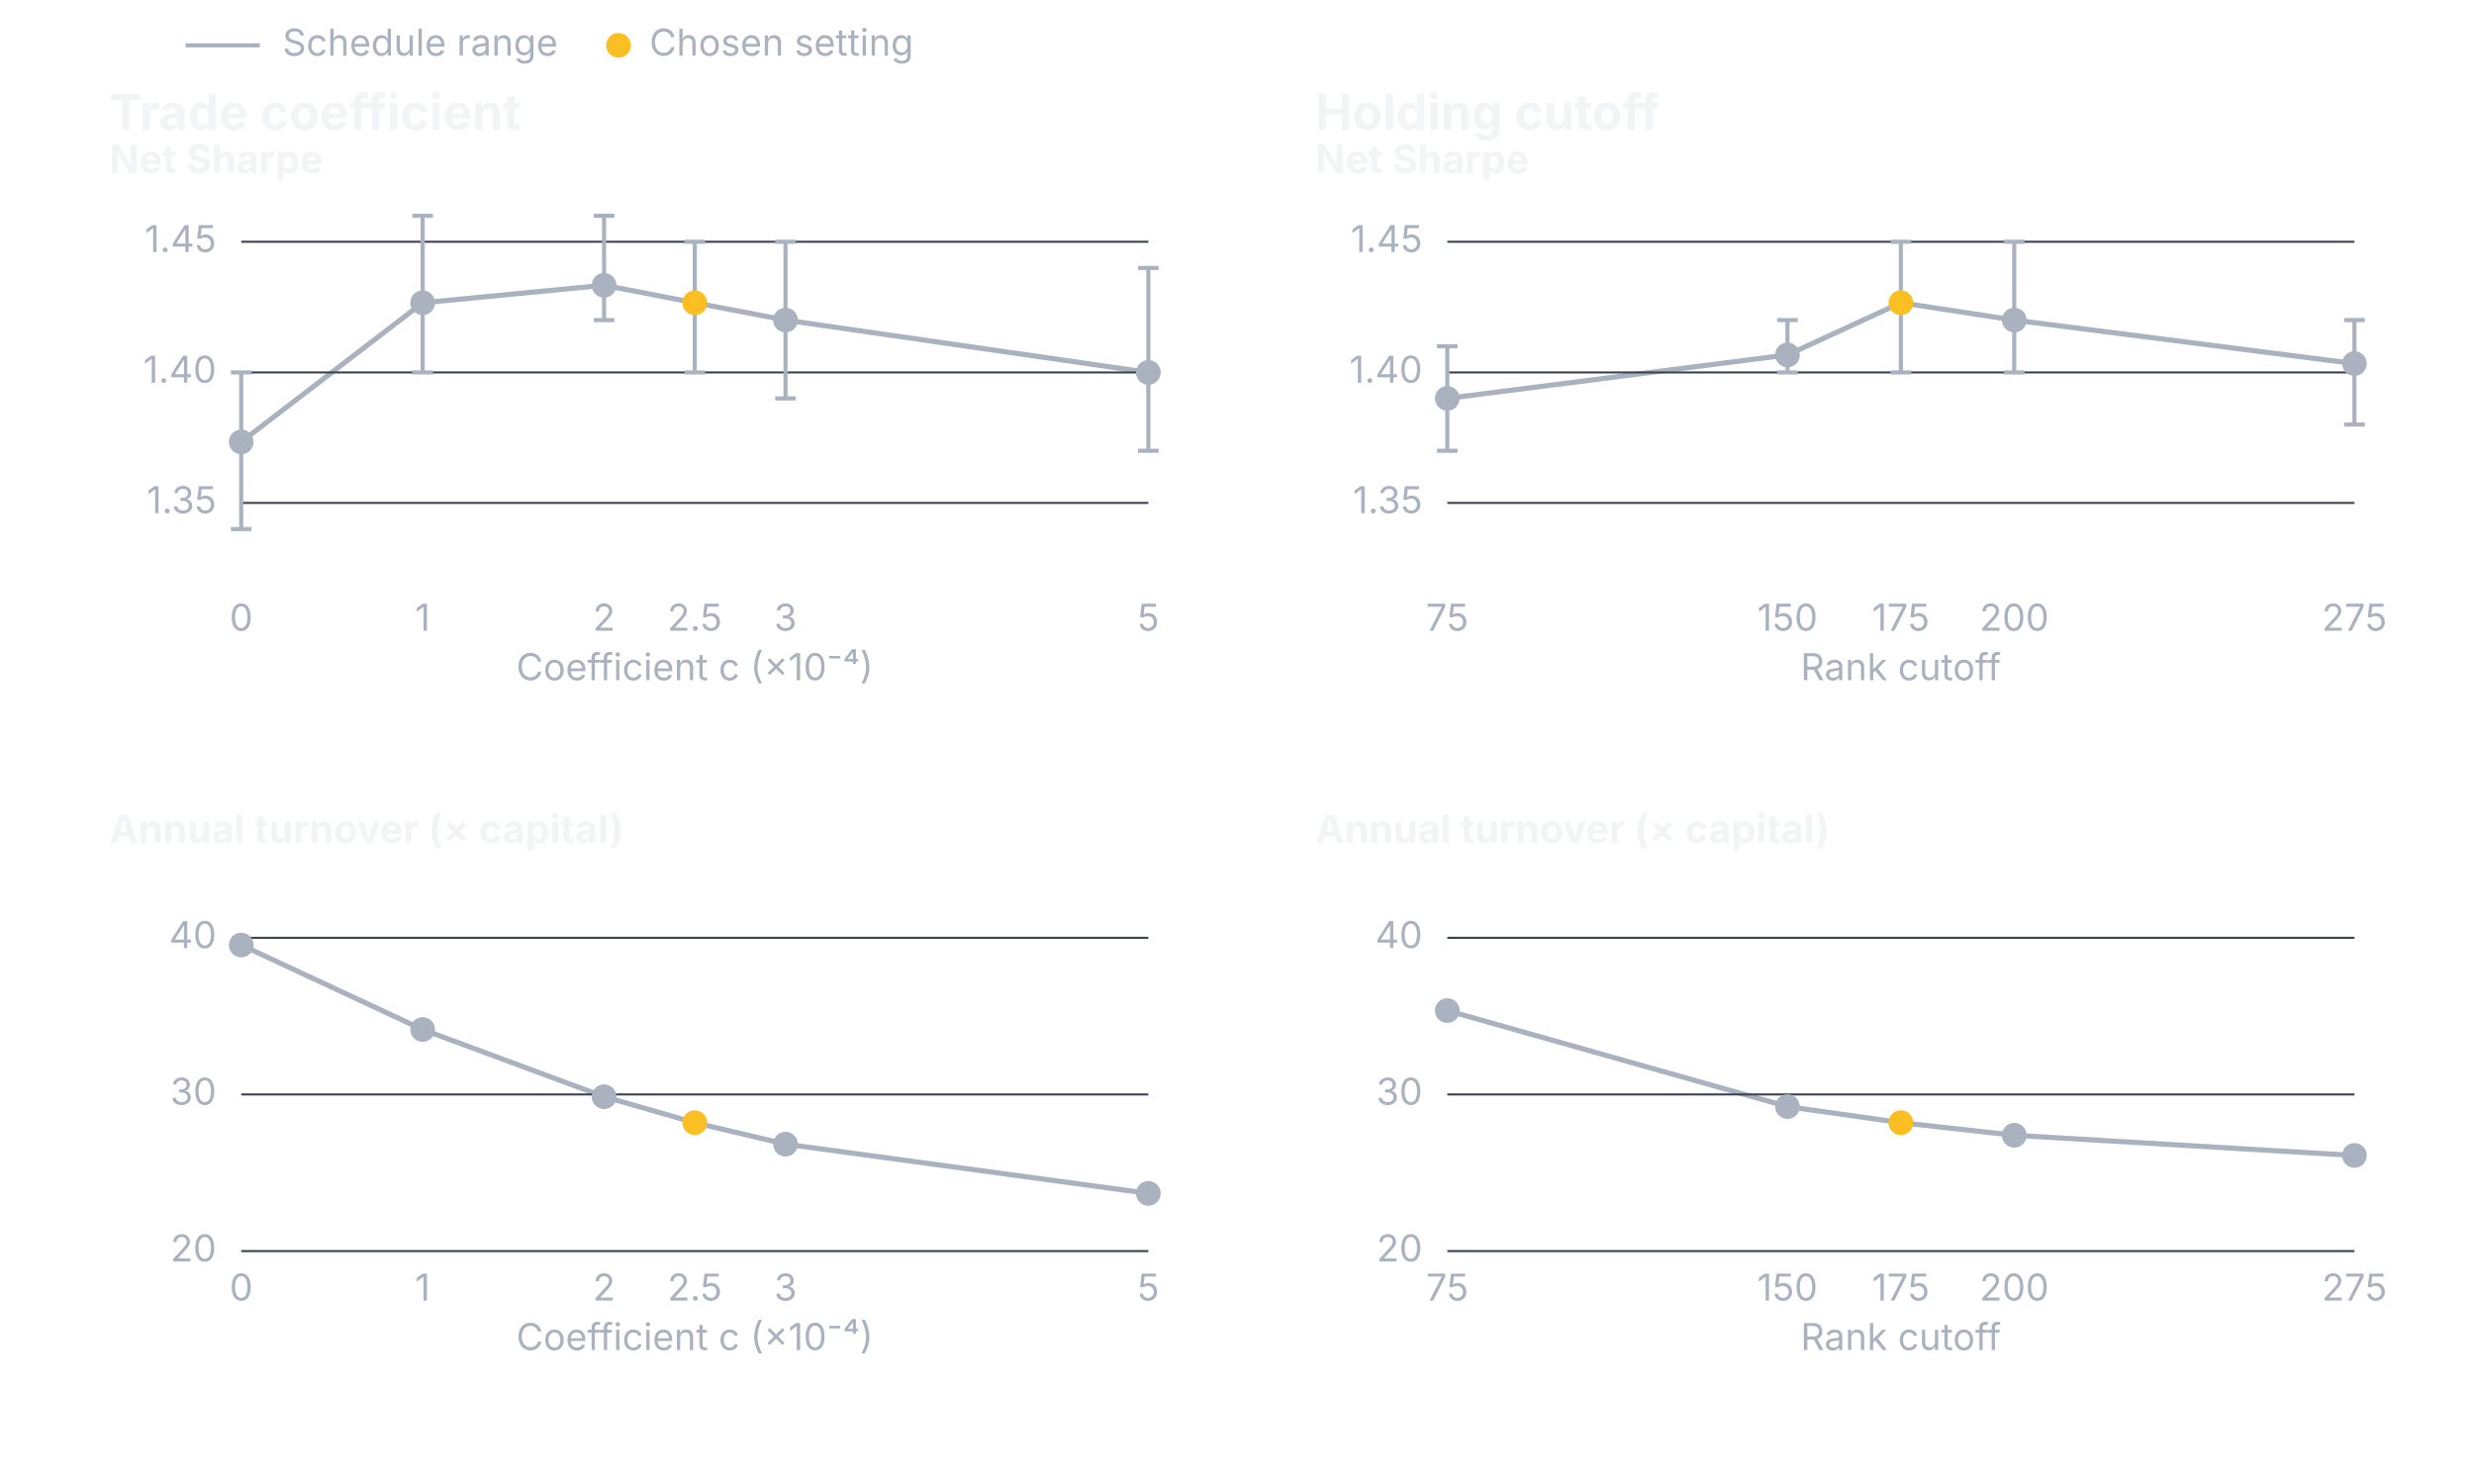
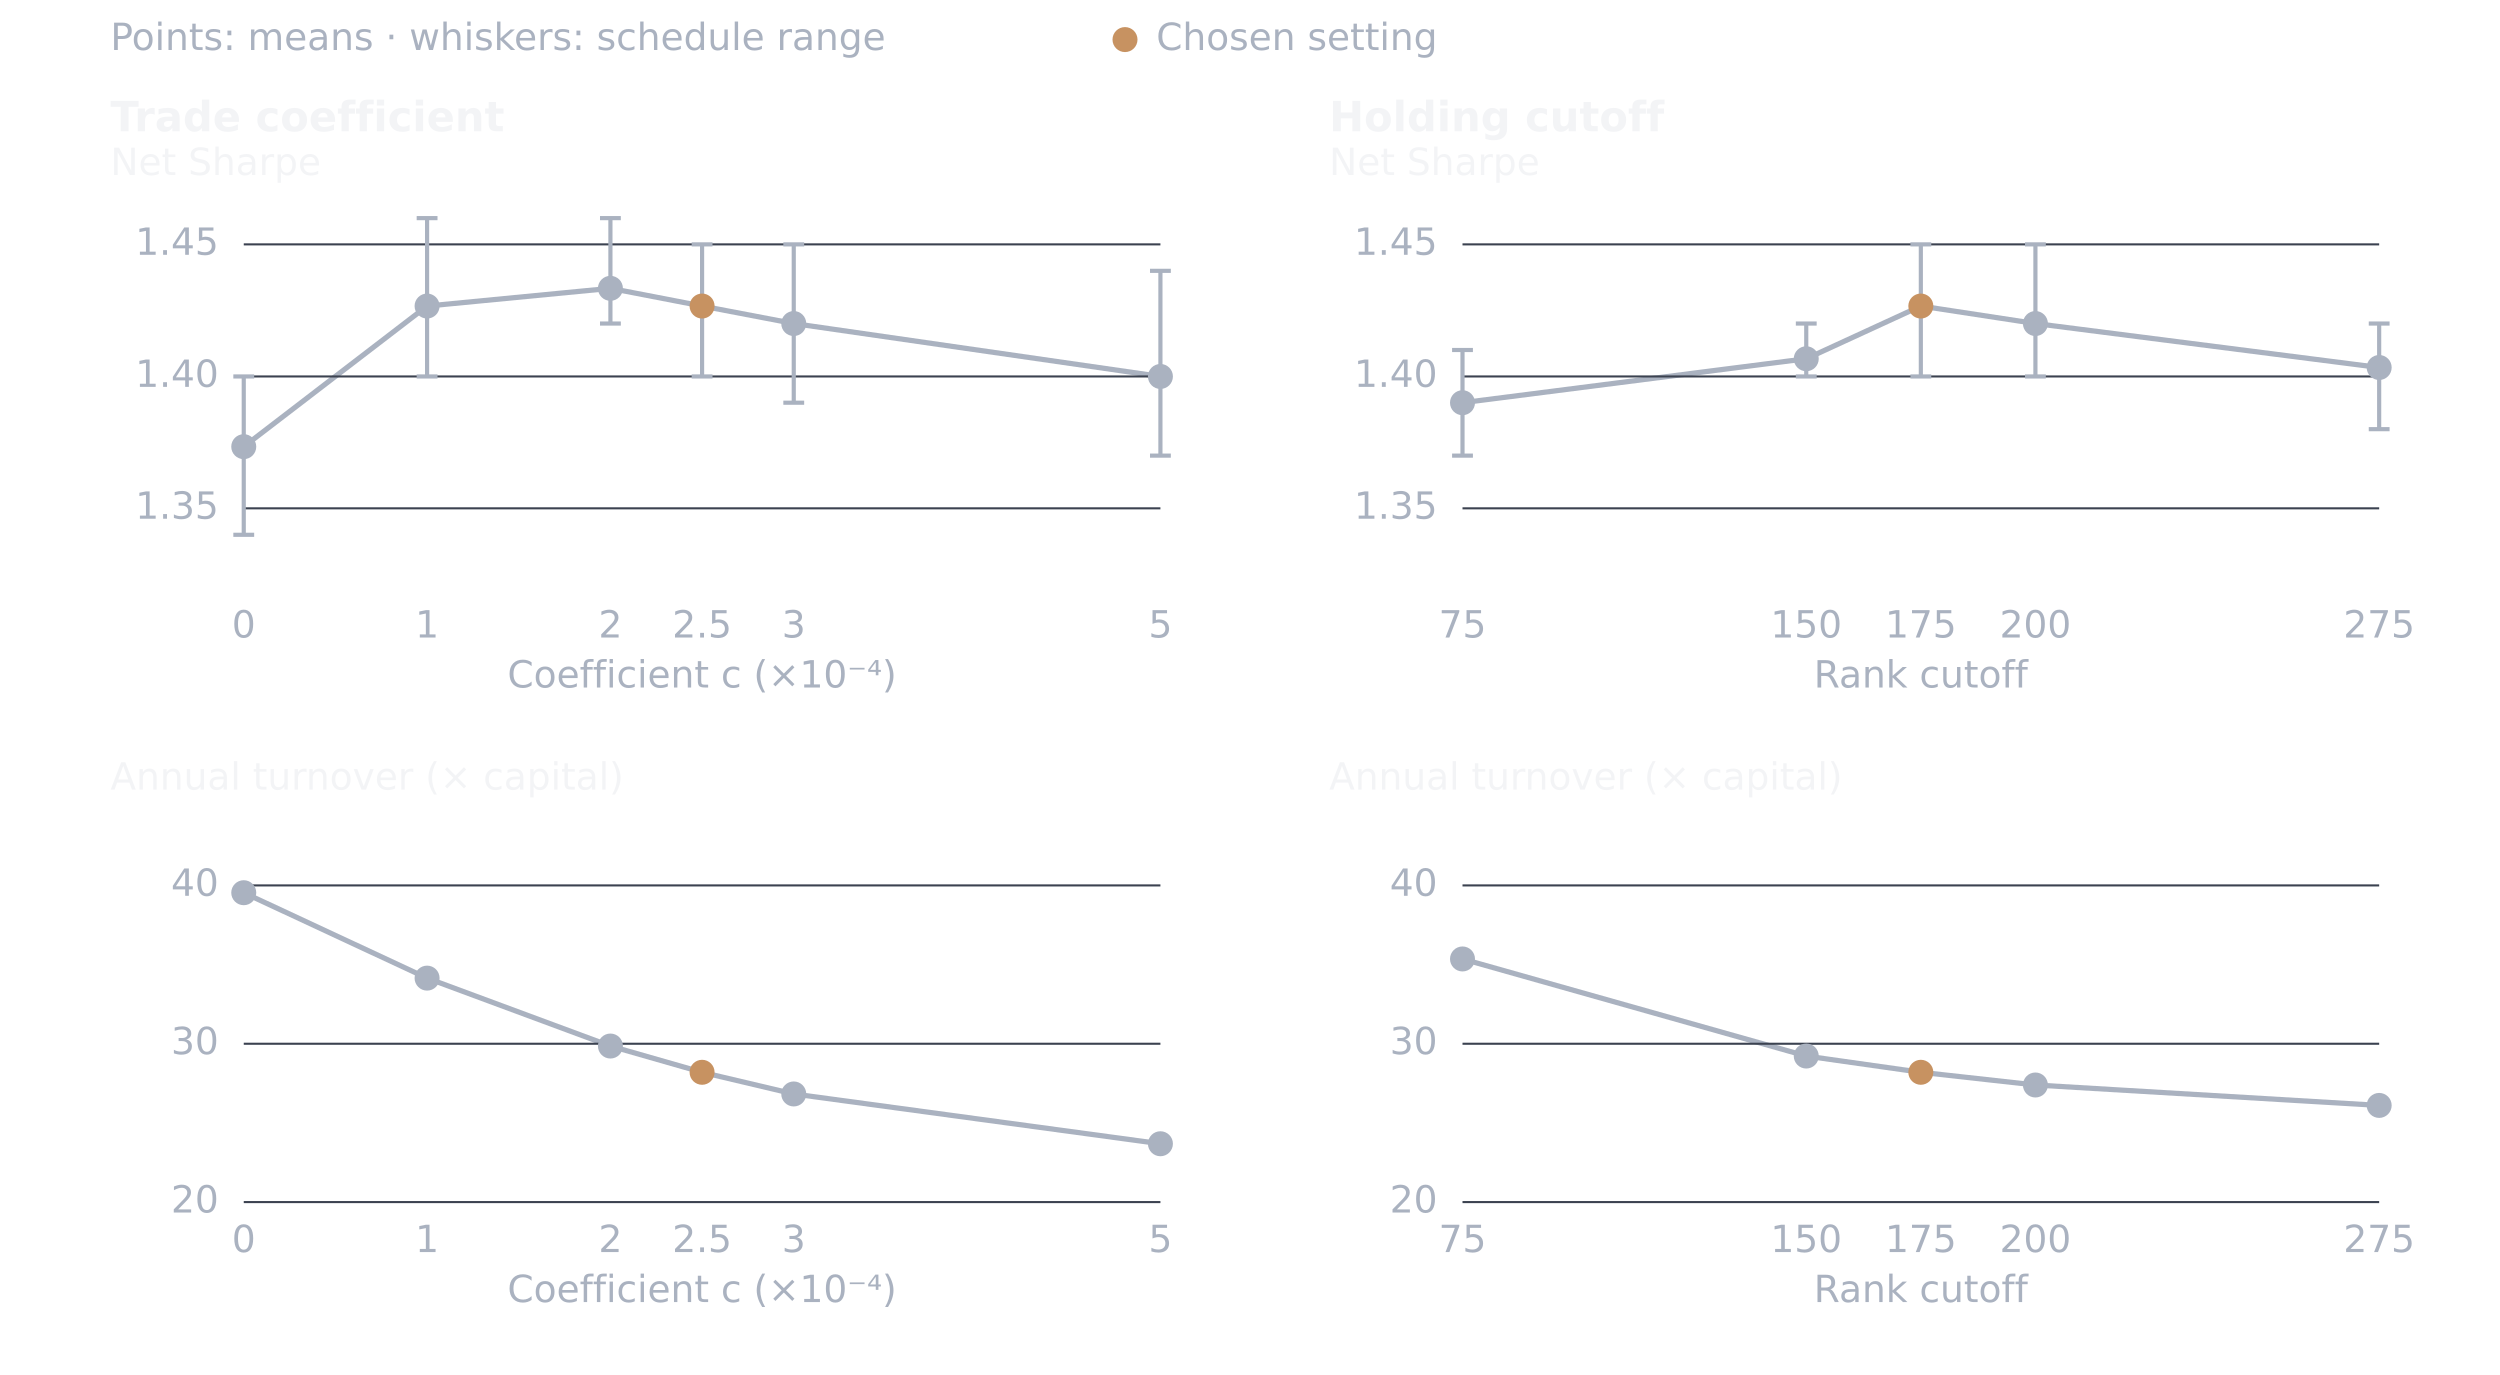
- <svg xmlns="http://www.w3.org/2000/svg" width="1200" height="720" viewBox="0 0 1200 720" role="img" aria-labelledby="title desc">
-   <g font-family="Inter, -apple-system, BlinkMacSystemFont, Segoe UI, sans-serif">
-     <line x1="90.0" y1="22.0" x2="126.0" y2="22.0" stroke="#AAB2C0" stroke-width="2" />
-     <text x="137.0" y="27.0" fill="#AAB2C0" font-size="18" font-weight="400" text-anchor="start">Schedule range</text>
-     <circle cx="300" cy="22" r="6" fill="#FBBF24" />
-     <text x="315.0" y="27.0" fill="#AAB2C0" font-size="18" font-weight="400" text-anchor="start">Chosen setting</text>
-     <text x="53.0" y="63.0" fill="#F3F4F6" font-size="24" font-weight="650" text-anchor="start">Trade coefficient</text>
+ <svg xmlns="http://www.w3.org/2000/svg" width="1200" height="660" viewBox="0 0 1200 660" role="img" aria-labelledby="title desc">
+   <g font-family="DejaVu Sans, sans-serif">
+     <text x="53.0" y="24.0" fill="#AAB2C0" font-size="18" font-weight="400" text-anchor="start">Points: means · whiskers: schedule range</text>
+     <circle cx="540" cy="19" r="6" fill="#C79261" />
+     <text x="555.0" y="24.0" fill="#AAB2C0" font-size="18" font-weight="400" text-anchor="start">Chosen setting</text>
+     <text x="53.0" y="63.0" fill="#F3F4F6" font-size="20" font-weight="600" text-anchor="start">Trade coefficient</text>
    <path d="M117.0,214.4 L205.0,146.9 L293.0,138.4 L337.0,146.9 L381.0,155.3 L557.0,180.7" fill="none" stroke="#AAB2C0" stroke-width="2.5" stroke-linecap="round" stroke-linejoin="round" />
-     <text x="53.0" y="84.0" fill="#F3F4F6" font-size="19" font-weight="650" text-anchor="start">Net Sharpe</text>
+     <text x="53.0" y="84.0" fill="#F3F4F6" font-size="18" font-weight="400" text-anchor="start">Net Sharpe</text>
    <line x1="117.0" y1="244.0" x2="557.0" y2="244.0" stroke="#3B4250" stroke-width="1" />
    <text x="105.0" y="249.0" fill="#AAB2C0" font-size="18" font-weight="400" text-anchor="end">1.35</text>
    <line x1="117.0" y1="180.7" x2="557.0" y2="180.7" stroke="#3B4250" stroke-width="1" />
    <text x="105.0" y="185.7" fill="#AAB2C0" font-size="18" font-weight="400" text-anchor="end">1.40</text>
    <line x1="117.0" y1="117.3" x2="557.0" y2="117.3" stroke="#3B4250" stroke-width="1" />
    <text x="105.0" y="122.3" fill="#AAB2C0" font-size="18" font-weight="400" text-anchor="end">1.45</text>
    <line x1="117.0" y1="256.7" x2="117.0" y2="180.7" stroke="#AAB2C0" stroke-width="2" />
    <line x1="112.0" y1="256.7" x2="122.0" y2="256.7" stroke="#AAB2C0" stroke-width="2" />
    <line x1="112.0" y1="180.7" x2="122.0" y2="180.7" stroke="#AAB2C0" stroke-width="2" />
    <circle cx="117.0" cy="214.4" r="6" fill="#AAB2C0" />
    <text x="117.0" y="306.0" fill="#AAB2C0" font-size="18" font-weight="400" text-anchor="middle">0</text>
    <line x1="205.0" y1="180.7" x2="205.0" y2="104.7" stroke="#AAB2C0" stroke-width="2" />
    <line x1="200.0" y1="180.7" x2="210.0" y2="180.7" stroke="#AAB2C0" stroke-width="2" />
    <line x1="200.0" y1="104.7" x2="210.0" y2="104.7" stroke="#AAB2C0" stroke-width="2" />
    <circle cx="205.0" cy="146.9" r="6" fill="#AAB2C0" />
    <text x="205.0" y="306.0" fill="#AAB2C0" font-size="18" font-weight="400" text-anchor="middle">1</text>
    <line x1="293.0" y1="155.3" x2="293.0" y2="104.7" stroke="#AAB2C0" stroke-width="2" />
    <line x1="288.0" y1="155.3" x2="298.0" y2="155.3" stroke="#AAB2C0" stroke-width="2" />
    <line x1="288.0" y1="104.7" x2="298.0" y2="104.7" stroke="#AAB2C0" stroke-width="2" />
    <circle cx="293.0" cy="138.4" r="6" fill="#AAB2C0" />
    <text x="293.0" y="306.0" fill="#AAB2C0" font-size="18" font-weight="400" text-anchor="middle">2</text>
    <line x1="337.0" y1="180.7" x2="337.0" y2="117.3" stroke="#AAB2C0" stroke-width="2" />
    <line x1="332.0" y1="180.7" x2="342.0" y2="180.7" stroke="#AAB2C0" stroke-width="2" />
    <line x1="332.0" y1="117.3" x2="342.0" y2="117.3" stroke="#AAB2C0" stroke-width="2" />
-     <circle cx="337.0" cy="146.9" r="6" fill="#FBBF24" />
+     <circle cx="337.0" cy="146.9" r="6" fill="#C79261" />
    <text x="337.0" y="306.0" fill="#AAB2C0" font-size="18" font-weight="400" text-anchor="middle">2.5</text>
    <line x1="381.0" y1="193.3" x2="381.0" y2="117.3" stroke="#AAB2C0" stroke-width="2" />
    <line x1="376.0" y1="193.3" x2="386.0" y2="193.3" stroke="#AAB2C0" stroke-width="2" />
    <line x1="376.0" y1="117.3" x2="386.0" y2="117.3" stroke="#AAB2C0" stroke-width="2" />
    <circle cx="381.0" cy="155.3" r="6" fill="#AAB2C0" />
    <text x="381.0" y="306.0" fill="#AAB2C0" font-size="18" font-weight="400" text-anchor="middle">3</text>
    <line x1="557.0" y1="218.7" x2="557.0" y2="130.0" stroke="#AAB2C0" stroke-width="2" />
    <line x1="552.0" y1="218.7" x2="562.0" y2="218.7" stroke="#AAB2C0" stroke-width="2" />
    <line x1="552.0" y1="130.0" x2="562.0" y2="130.0" stroke="#AAB2C0" stroke-width="2" />
    <circle cx="557.0" cy="180.7" r="6" fill="#AAB2C0" />
    <text x="557.0" y="306.0" fill="#AAB2C0" font-size="18" font-weight="400" text-anchor="middle">5</text>
    <text x="337.0" y="330.0" fill="#AAB2C0" font-size="18" font-weight="400" text-anchor="middle">Coefficient c (×10⁻⁴)</text>
-     <text x="638.0" y="63.0" fill="#F3F4F6" font-size="24" font-weight="650" text-anchor="start">Holding cutoff</text>
+     <text x="638.0" y="63.0" fill="#F3F4F6" font-size="20" font-weight="600" text-anchor="start">Holding cutoff</text>
    <path d="M702.0,193.3 L867.0,172.2 L922.0,146.9 L977.0,155.3 L1142.0,176.4" fill="none" stroke="#AAB2C0" stroke-width="2.5" stroke-linecap="round" stroke-linejoin="round" />
-     <text x="638.0" y="84.0" fill="#F3F4F6" font-size="19" font-weight="650" text-anchor="start">Net Sharpe</text>
+     <text x="638.0" y="84.0" fill="#F3F4F6" font-size="18" font-weight="400" text-anchor="start">Net Sharpe</text>
    <line x1="702.0" y1="244.0" x2="1142.0" y2="244.0" stroke="#3B4250" stroke-width="1" />
    <text x="690.0" y="249.0" fill="#AAB2C0" font-size="18" font-weight="400" text-anchor="end">1.35</text>
    <line x1="702.0" y1="180.7" x2="1142.0" y2="180.7" stroke="#3B4250" stroke-width="1" />
    <text x="690.0" y="185.7" fill="#AAB2C0" font-size="18" font-weight="400" text-anchor="end">1.40</text>
    <line x1="702.0" y1="117.3" x2="1142.0" y2="117.3" stroke="#3B4250" stroke-width="1" />
    <text x="690.0" y="122.3" fill="#AAB2C0" font-size="18" font-weight="400" text-anchor="end">1.45</text>
    <line x1="702.0" y1="218.7" x2="702.0" y2="168.0" stroke="#AAB2C0" stroke-width="2" />
    <line x1="697.0" y1="218.7" x2="707.0" y2="218.7" stroke="#AAB2C0" stroke-width="2" />
    <line x1="697.0" y1="168.0" x2="707.0" y2="168.0" stroke="#AAB2C0" stroke-width="2" />
    <circle cx="702.0" cy="193.3" r="6" fill="#AAB2C0" />
    <text x="702.0" y="306.0" fill="#AAB2C0" font-size="18" font-weight="400" text-anchor="middle">75</text>
    <line x1="867.0" y1="180.7" x2="867.0" y2="155.3" stroke="#AAB2C0" stroke-width="2" />
    <line x1="862.0" y1="180.7" x2="872.0" y2="180.7" stroke="#AAB2C0" stroke-width="2" />
    <line x1="862.0" y1="155.3" x2="872.0" y2="155.3" stroke="#AAB2C0" stroke-width="2" />
    <circle cx="867.0" cy="172.2" r="6" fill="#AAB2C0" />
    <text x="867.0" y="306.0" fill="#AAB2C0" font-size="18" font-weight="400" text-anchor="middle">150</text>
    <line x1="922.0" y1="180.7" x2="922.0" y2="117.3" stroke="#AAB2C0" stroke-width="2" />
    <line x1="917.0" y1="180.7" x2="927.0" y2="180.7" stroke="#AAB2C0" stroke-width="2" />
    <line x1="917.0" y1="117.3" x2="927.0" y2="117.3" stroke="#AAB2C0" stroke-width="2" />
-     <circle cx="922.0" cy="146.9" r="6" fill="#FBBF24" />
+     <circle cx="922.0" cy="146.9" r="6" fill="#C79261" />
    <text x="922.0" y="306.0" fill="#AAB2C0" font-size="18" font-weight="400" text-anchor="middle">175</text>
    <line x1="977.0" y1="180.7" x2="977.0" y2="117.3" stroke="#AAB2C0" stroke-width="2" />
    <line x1="972.0" y1="180.7" x2="982.0" y2="180.7" stroke="#AAB2C0" stroke-width="2" />
    <line x1="972.0" y1="117.3" x2="982.0" y2="117.3" stroke="#AAB2C0" stroke-width="2" />
    <circle cx="977.0" cy="155.3" r="6" fill="#AAB2C0" />
    <text x="977.0" y="306.0" fill="#AAB2C0" font-size="18" font-weight="400" text-anchor="middle">200</text>
    <line x1="1142.0" y1="206.0" x2="1142.0" y2="155.3" stroke="#AAB2C0" stroke-width="2" />
    <line x1="1137.0" y1="206.0" x2="1147.0" y2="206.0" stroke="#AAB2C0" stroke-width="2" />
    <line x1="1137.0" y1="155.3" x2="1147.0" y2="155.3" stroke="#AAB2C0" stroke-width="2" />
    <circle cx="1142.0" cy="176.4" r="6" fill="#AAB2C0" />
    <text x="1142.0" y="306.0" fill="#AAB2C0" font-size="18" font-weight="400" text-anchor="middle">275</text>
    <text x="922.0" y="330.0" fill="#AAB2C0" font-size="18" font-weight="400" text-anchor="middle">Rank cutoff</text>
-     <text x="53.0" y="409.0" fill="#F3F4F6" font-size="19" font-weight="650" text-anchor="start">Annual turnover (× capital)</text>
-     <path d="M117.0,458.5 L205.0,499.5 L293.0,532.1 L337.0,544.7 L381.0,555.1 L557.0,579.0" fill="none" stroke="#AAB2C0" stroke-width="2.5" stroke-linecap="round" stroke-linejoin="round" />
-     <line x1="117.0" y1="607.0" x2="557.0" y2="607.0" stroke="#3B4250" stroke-width="1" />
-     <text x="105.0" y="612.0" fill="#AAB2C0" font-size="18" font-weight="400" text-anchor="end">20</text>
-     <line x1="117.0" y1="531.0" x2="557.0" y2="531.0" stroke="#3B4250" stroke-width="1" />
-     <text x="105.0" y="536.0" fill="#AAB2C0" font-size="18" font-weight="400" text-anchor="end">30</text>
-     <line x1="117.0" y1="455.0" x2="557.0" y2="455.0" stroke="#3B4250" stroke-width="1" />
-     <text x="105.0" y="460.0" fill="#AAB2C0" font-size="18" font-weight="400" text-anchor="end">40</text>
-     <line x1="117.0" y1="459.1" x2="117.0" y2="458.1" stroke="#AAB2C0" stroke-width="2" />
-     <line x1="112.0" y1="459.1" x2="122.0" y2="459.1" stroke="#AAB2C0" stroke-width="2" />
-     <line x1="112.0" y1="458.1" x2="122.0" y2="458.1" stroke="#AAB2C0" stroke-width="2" />
-     <circle cx="117.0" cy="458.5" r="6" fill="#AAB2C0" />
-     <text x="117.0" y="631.0" fill="#AAB2C0" font-size="18" font-weight="400" text-anchor="middle">0</text>
-     <line x1="205.0" y1="500.0" x2="205.0" y2="499.0" stroke="#AAB2C0" stroke-width="2" />
-     <line x1="200.0" y1="500.0" x2="210.0" y2="500.0" stroke="#AAB2C0" stroke-width="2" />
-     <line x1="200.0" y1="499.0" x2="210.0" y2="499.0" stroke="#AAB2C0" stroke-width="2" />
-     <circle cx="205.0" cy="499.5" r="6" fill="#AAB2C0" />
-     <text x="205.0" y="631.0" fill="#AAB2C0" font-size="18" font-weight="400" text-anchor="middle">1</text>
-     <line x1="293.0" y1="532.8" x2="293.0" y2="531.6" stroke="#AAB2C0" stroke-width="2" />
-     <line x1="288.0" y1="532.8" x2="298.0" y2="532.8" stroke="#AAB2C0" stroke-width="2" />
-     <line x1="288.0" y1="531.6" x2="298.0" y2="531.6" stroke="#AAB2C0" stroke-width="2" />
-     <circle cx="293.0" cy="532.1" r="6" fill="#AAB2C0" />
-     <text x="293.0" y="631.0" fill="#AAB2C0" font-size="18" font-weight="400" text-anchor="middle">2</text>
-     <line x1="337.0" y1="545.4" x2="337.0" y2="544.2" stroke="#AAB2C0" stroke-width="2" />
-     <line x1="332.0" y1="545.4" x2="342.0" y2="545.4" stroke="#AAB2C0" stroke-width="2" />
-     <line x1="332.0" y1="544.2" x2="342.0" y2="544.2" stroke="#AAB2C0" stroke-width="2" />
-     <circle cx="337.0" cy="544.7" r="6" fill="#FBBF24" />
-     <text x="337.0" y="631.0" fill="#AAB2C0" font-size="18" font-weight="400" text-anchor="middle">2.5</text>
-     <line x1="381.0" y1="555.8" x2="381.0" y2="554.8" stroke="#AAB2C0" stroke-width="2" />
-     <line x1="376.0" y1="555.8" x2="386.0" y2="555.8" stroke="#AAB2C0" stroke-width="2" />
-     <line x1="376.0" y1="554.8" x2="386.0" y2="554.8" stroke="#AAB2C0" stroke-width="2" />
-     <circle cx="381.0" cy="555.1" r="6" fill="#AAB2C0" />
-     <text x="381.0" y="631.0" fill="#AAB2C0" font-size="18" font-weight="400" text-anchor="middle">3</text>
-     <line x1="557.0" y1="579.6" x2="557.0" y2="578.5" stroke="#AAB2C0" stroke-width="2" />
-     <line x1="552.0" y1="579.6" x2="562.0" y2="579.6" stroke="#AAB2C0" stroke-width="2" />
-     <line x1="552.0" y1="578.5" x2="562.0" y2="578.5" stroke="#AAB2C0" stroke-width="2" />
-     <circle cx="557.0" cy="579.0" r="6" fill="#AAB2C0" />
-     <text x="557.0" y="631.0" fill="#AAB2C0" font-size="18" font-weight="400" text-anchor="middle">5</text>
-     <text x="337.0" y="655.0" fill="#AAB2C0" font-size="18" font-weight="400" text-anchor="middle">Coefficient c (×10⁻⁴)</text>
-     <text x="638.0" y="409.0" fill="#F3F4F6" font-size="19" font-weight="650" text-anchor="start">Annual turnover (× capital)</text>
-     <path d="M702.0,490.3 L867.0,536.9 L922.0,544.7 L977.0,550.8 L1142.0,560.6" fill="none" stroke="#AAB2C0" stroke-width="2.5" stroke-linecap="round" stroke-linejoin="round" />
-     <line x1="702.0" y1="607.0" x2="1142.0" y2="607.0" stroke="#3B4250" stroke-width="1" />
-     <text x="690.0" y="612.0" fill="#AAB2C0" font-size="18" font-weight="400" text-anchor="end">20</text>
-     <line x1="702.0" y1="531.0" x2="1142.0" y2="531.0" stroke="#3B4250" stroke-width="1" />
-     <text x="690.0" y="536.0" fill="#AAB2C0" font-size="18" font-weight="400" text-anchor="end">30</text>
-     <line x1="702.0" y1="455.0" x2="1142.0" y2="455.0" stroke="#3B4250" stroke-width="1" />
-     <text x="690.0" y="460.0" fill="#AAB2C0" font-size="18" font-weight="400" text-anchor="end">40</text>
-     <line x1="702.0" y1="491.6" x2="702.0" y2="488.4" stroke="#AAB2C0" stroke-width="2" />
-     <line x1="697.0" y1="491.6" x2="707.0" y2="491.6" stroke="#AAB2C0" stroke-width="2" />
-     <line x1="697.0" y1="488.4" x2="707.0" y2="488.4" stroke="#AAB2C0" stroke-width="2" />
-     <circle cx="702.0" cy="490.3" r="6" fill="#AAB2C0" />
-     <text x="702.0" y="631.0" fill="#AAB2C0" font-size="18" font-weight="400" text-anchor="middle">75</text>
-     <line x1="867.0" y1="537.9" x2="867.0" y2="536.3" stroke="#AAB2C0" stroke-width="2" />
-     <line x1="862.0" y1="537.9" x2="872.0" y2="537.9" stroke="#AAB2C0" stroke-width="2" />
-     <line x1="862.0" y1="536.3" x2="872.0" y2="536.3" stroke="#AAB2C0" stroke-width="2" />
-     <circle cx="867.0" cy="536.9" r="6" fill="#AAB2C0" />
-     <text x="867.0" y="631.0" fill="#AAB2C0" font-size="18" font-weight="400" text-anchor="middle">150</text>
-     <line x1="922.0" y1="545.4" x2="922.0" y2="544.2" stroke="#AAB2C0" stroke-width="2" />
-     <line x1="917.0" y1="545.4" x2="927.0" y2="545.4" stroke="#AAB2C0" stroke-width="2" />
-     <line x1="917.0" y1="544.2" x2="927.0" y2="544.2" stroke="#AAB2C0" stroke-width="2" />
-     <circle cx="922.0" cy="544.7" r="6" fill="#FBBF24" />
-     <text x="922.0" y="631.0" fill="#AAB2C0" font-size="18" font-weight="400" text-anchor="middle">175</text>
-     <line x1="977.0" y1="551.4" x2="977.0" y2="550.4" stroke="#AAB2C0" stroke-width="2" />
-     <line x1="972.0" y1="551.4" x2="982.0" y2="551.4" stroke="#AAB2C0" stroke-width="2" />
-     <line x1="972.0" y1="550.4" x2="982.0" y2="550.4" stroke="#AAB2C0" stroke-width="2" />
-     <circle cx="977.0" cy="550.8" r="6" fill="#AAB2C0" />
-     <text x="977.0" y="631.0" fill="#AAB2C0" font-size="18" font-weight="400" text-anchor="middle">200</text>
-     <line x1="1142.0" y1="561.2" x2="1142.0" y2="559.9" stroke="#AAB2C0" stroke-width="2" />
-     <line x1="1137.0" y1="561.2" x2="1147.0" y2="561.2" stroke="#AAB2C0" stroke-width="2" />
-     <line x1="1137.0" y1="559.9" x2="1147.0" y2="559.9" stroke="#AAB2C0" stroke-width="2" />
-     <circle cx="1142.0" cy="560.6" r="6" fill="#AAB2C0" />
-     <text x="1142.0" y="631.0" fill="#AAB2C0" font-size="18" font-weight="400" text-anchor="middle">275</text>
-     <text x="922.0" y="655.0" fill="#AAB2C0" font-size="18" font-weight="400" text-anchor="middle">Rank cutoff</text>
+     <text x="53.0" y="379.0" fill="#F3F4F6" font-size="18" font-weight="400" text-anchor="start">Annual turnover (× capital)</text>
+     <path d="M117.0,428.5 L205.0,469.5 L293.0,502.1 L337.0,514.7 L381.0,525.1 L557.0,549.0" fill="none" stroke="#AAB2C0" stroke-width="2.5" stroke-linecap="round" stroke-linejoin="round" />
+     <line x1="117.0" y1="577.0" x2="557.0" y2="577.0" stroke="#3B4250" stroke-width="1" />
+     <text x="105.0" y="582.0" fill="#AAB2C0" font-size="18" font-weight="400" text-anchor="end">20</text>
+     <line x1="117.0" y1="501.0" x2="557.0" y2="501.0" stroke="#3B4250" stroke-width="1" />
+     <text x="105.0" y="506.0" fill="#AAB2C0" font-size="18" font-weight="400" text-anchor="end">30</text>
+     <line x1="117.0" y1="425.0" x2="557.0" y2="425.0" stroke="#3B4250" stroke-width="1" />
+     <text x="105.0" y="430.0" fill="#AAB2C0" font-size="18" font-weight="400" text-anchor="end">40</text>
+     <line x1="117.0" y1="429.1" x2="117.0" y2="428.1" stroke="#AAB2C0" stroke-width="2" />
+     <line x1="112.0" y1="429.1" x2="122.0" y2="429.1" stroke="#AAB2C0" stroke-width="2" />
+     <line x1="112.0" y1="428.1" x2="122.0" y2="428.1" stroke="#AAB2C0" stroke-width="2" />
+     <circle cx="117.0" cy="428.5" r="6" fill="#AAB2C0" />
+     <text x="117.0" y="601.0" fill="#AAB2C0" font-size="18" font-weight="400" text-anchor="middle">0</text>
+     <line x1="205.0" y1="470.0" x2="205.0" y2="469.0" stroke="#AAB2C0" stroke-width="2" />
+     <line x1="200.0" y1="470.0" x2="210.0" y2="470.0" stroke="#AAB2C0" stroke-width="2" />
+     <line x1="200.0" y1="469.0" x2="210.0" y2="469.0" stroke="#AAB2C0" stroke-width="2" />
+     <circle cx="205.0" cy="469.5" r="6" fill="#AAB2C0" />
+     <text x="205.0" y="601.0" fill="#AAB2C0" font-size="18" font-weight="400" text-anchor="middle">1</text>
+     <line x1="293.0" y1="502.8" x2="293.0" y2="501.6" stroke="#AAB2C0" stroke-width="2" />
+     <line x1="288.0" y1="502.8" x2="298.0" y2="502.8" stroke="#AAB2C0" stroke-width="2" />
+     <line x1="288.0" y1="501.6" x2="298.0" y2="501.6" stroke="#AAB2C0" stroke-width="2" />
+     <circle cx="293.0" cy="502.1" r="6" fill="#AAB2C0" />
+     <text x="293.0" y="601.0" fill="#AAB2C0" font-size="18" font-weight="400" text-anchor="middle">2</text>
+     <line x1="337.0" y1="515.4" x2="337.0" y2="514.2" stroke="#AAB2C0" stroke-width="2" />
+     <line x1="332.0" y1="515.4" x2="342.0" y2="515.4" stroke="#AAB2C0" stroke-width="2" />
+     <line x1="332.0" y1="514.2" x2="342.0" y2="514.2" stroke="#AAB2C0" stroke-width="2" />
+     <circle cx="337.0" cy="514.7" r="6" fill="#C79261" />
+     <text x="337.0" y="601.0" fill="#AAB2C0" font-size="18" font-weight="400" text-anchor="middle">2.5</text>
+     <line x1="381.0" y1="525.8" x2="381.0" y2="524.8" stroke="#AAB2C0" stroke-width="2" />
+     <line x1="376.0" y1="525.8" x2="386.0" y2="525.8" stroke="#AAB2C0" stroke-width="2" />
+     <line x1="376.0" y1="524.8" x2="386.0" y2="524.8" stroke="#AAB2C0" stroke-width="2" />
+     <circle cx="381.0" cy="525.1" r="6" fill="#AAB2C0" />
+     <text x="381.0" y="601.0" fill="#AAB2C0" font-size="18" font-weight="400" text-anchor="middle">3</text>
+     <line x1="557.0" y1="549.6" x2="557.0" y2="548.5" stroke="#AAB2C0" stroke-width="2" />
+     <line x1="552.0" y1="549.6" x2="562.0" y2="549.6" stroke="#AAB2C0" stroke-width="2" />
+     <line x1="552.0" y1="548.5" x2="562.0" y2="548.5" stroke="#AAB2C0" stroke-width="2" />
+     <circle cx="557.0" cy="549.0" r="6" fill="#AAB2C0" />
+     <text x="557.0" y="601.0" fill="#AAB2C0" font-size="18" font-weight="400" text-anchor="middle">5</text>
+     <text x="337.0" y="625.0" fill="#AAB2C0" font-size="18" font-weight="400" text-anchor="middle">Coefficient c (×10⁻⁴)</text>
+     <text x="638.0" y="379.0" fill="#F3F4F6" font-size="18" font-weight="400" text-anchor="start">Annual turnover (× capital)</text>
+     <path d="M702.0,460.3 L867.0,506.9 L922.0,514.7 L977.0,520.8 L1142.0,530.6" fill="none" stroke="#AAB2C0" stroke-width="2.5" stroke-linecap="round" stroke-linejoin="round" />
+     <line x1="702.0" y1="577.0" x2="1142.0" y2="577.0" stroke="#3B4250" stroke-width="1" />
+     <text x="690.0" y="582.0" fill="#AAB2C0" font-size="18" font-weight="400" text-anchor="end">20</text>
+     <line x1="702.0" y1="501.0" x2="1142.0" y2="501.0" stroke="#3B4250" stroke-width="1" />
+     <text x="690.0" y="506.0" fill="#AAB2C0" font-size="18" font-weight="400" text-anchor="end">30</text>
+     <line x1="702.0" y1="425.0" x2="1142.0" y2="425.0" stroke="#3B4250" stroke-width="1" />
+     <text x="690.0" y="430.0" fill="#AAB2C0" font-size="18" font-weight="400" text-anchor="end">40</text>
+     <line x1="702.0" y1="461.6" x2="702.0" y2="458.4" stroke="#AAB2C0" stroke-width="2" />
+     <line x1="697.0" y1="461.6" x2="707.0" y2="461.6" stroke="#AAB2C0" stroke-width="2" />
+     <line x1="697.0" y1="458.4" x2="707.0" y2="458.4" stroke="#AAB2C0" stroke-width="2" />
+     <circle cx="702.0" cy="460.3" r="6" fill="#AAB2C0" />
+     <text x="702.0" y="601.0" fill="#AAB2C0" font-size="18" font-weight="400" text-anchor="middle">75</text>
+     <line x1="867.0" y1="507.9" x2="867.0" y2="506.3" stroke="#AAB2C0" stroke-width="2" />
+     <line x1="862.0" y1="507.9" x2="872.0" y2="507.9" stroke="#AAB2C0" stroke-width="2" />
+     <line x1="862.0" y1="506.3" x2="872.0" y2="506.3" stroke="#AAB2C0" stroke-width="2" />
+     <circle cx="867.0" cy="506.9" r="6" fill="#AAB2C0" />
+     <text x="867.0" y="601.0" fill="#AAB2C0" font-size="18" font-weight="400" text-anchor="middle">150</text>
+     <line x1="922.0" y1="515.4" x2="922.0" y2="514.2" stroke="#AAB2C0" stroke-width="2" />
+     <line x1="917.0" y1="515.4" x2="927.0" y2="515.4" stroke="#AAB2C0" stroke-width="2" />
+     <line x1="917.0" y1="514.2" x2="927.0" y2="514.2" stroke="#AAB2C0" stroke-width="2" />
+     <circle cx="922.0" cy="514.7" r="6" fill="#C79261" />
+     <text x="922.0" y="601.0" fill="#AAB2C0" font-size="18" font-weight="400" text-anchor="middle">175</text>
+     <line x1="977.0" y1="521.4" x2="977.0" y2="520.4" stroke="#AAB2C0" stroke-width="2" />
+     <line x1="972.0" y1="521.4" x2="982.0" y2="521.4" stroke="#AAB2C0" stroke-width="2" />
+     <line x1="972.0" y1="520.4" x2="982.0" y2="520.4" stroke="#AAB2C0" stroke-width="2" />
+     <circle cx="977.0" cy="520.8" r="6" fill="#AAB2C0" />
+     <text x="977.0" y="601.0" fill="#AAB2C0" font-size="18" font-weight="400" text-anchor="middle">200</text>
+     <line x1="1142.0" y1="531.2" x2="1142.0" y2="529.9" stroke="#AAB2C0" stroke-width="2" />
+     <line x1="1137.0" y1="531.2" x2="1147.0" y2="531.2" stroke="#AAB2C0" stroke-width="2" />
+     <line x1="1137.0" y1="529.9" x2="1147.0" y2="529.9" stroke="#AAB2C0" stroke-width="2" />
+     <circle cx="1142.0" cy="530.6" r="6" fill="#AAB2C0" />
+     <text x="1142.0" y="601.0" fill="#AAB2C0" font-size="18" font-weight="400" text-anchor="middle">275</text>
+     <text x="922.0" y="625.0" fill="#AAB2C0" font-size="18" font-weight="400" text-anchor="middle">Rank cutoff</text>
  </g>
</svg>
